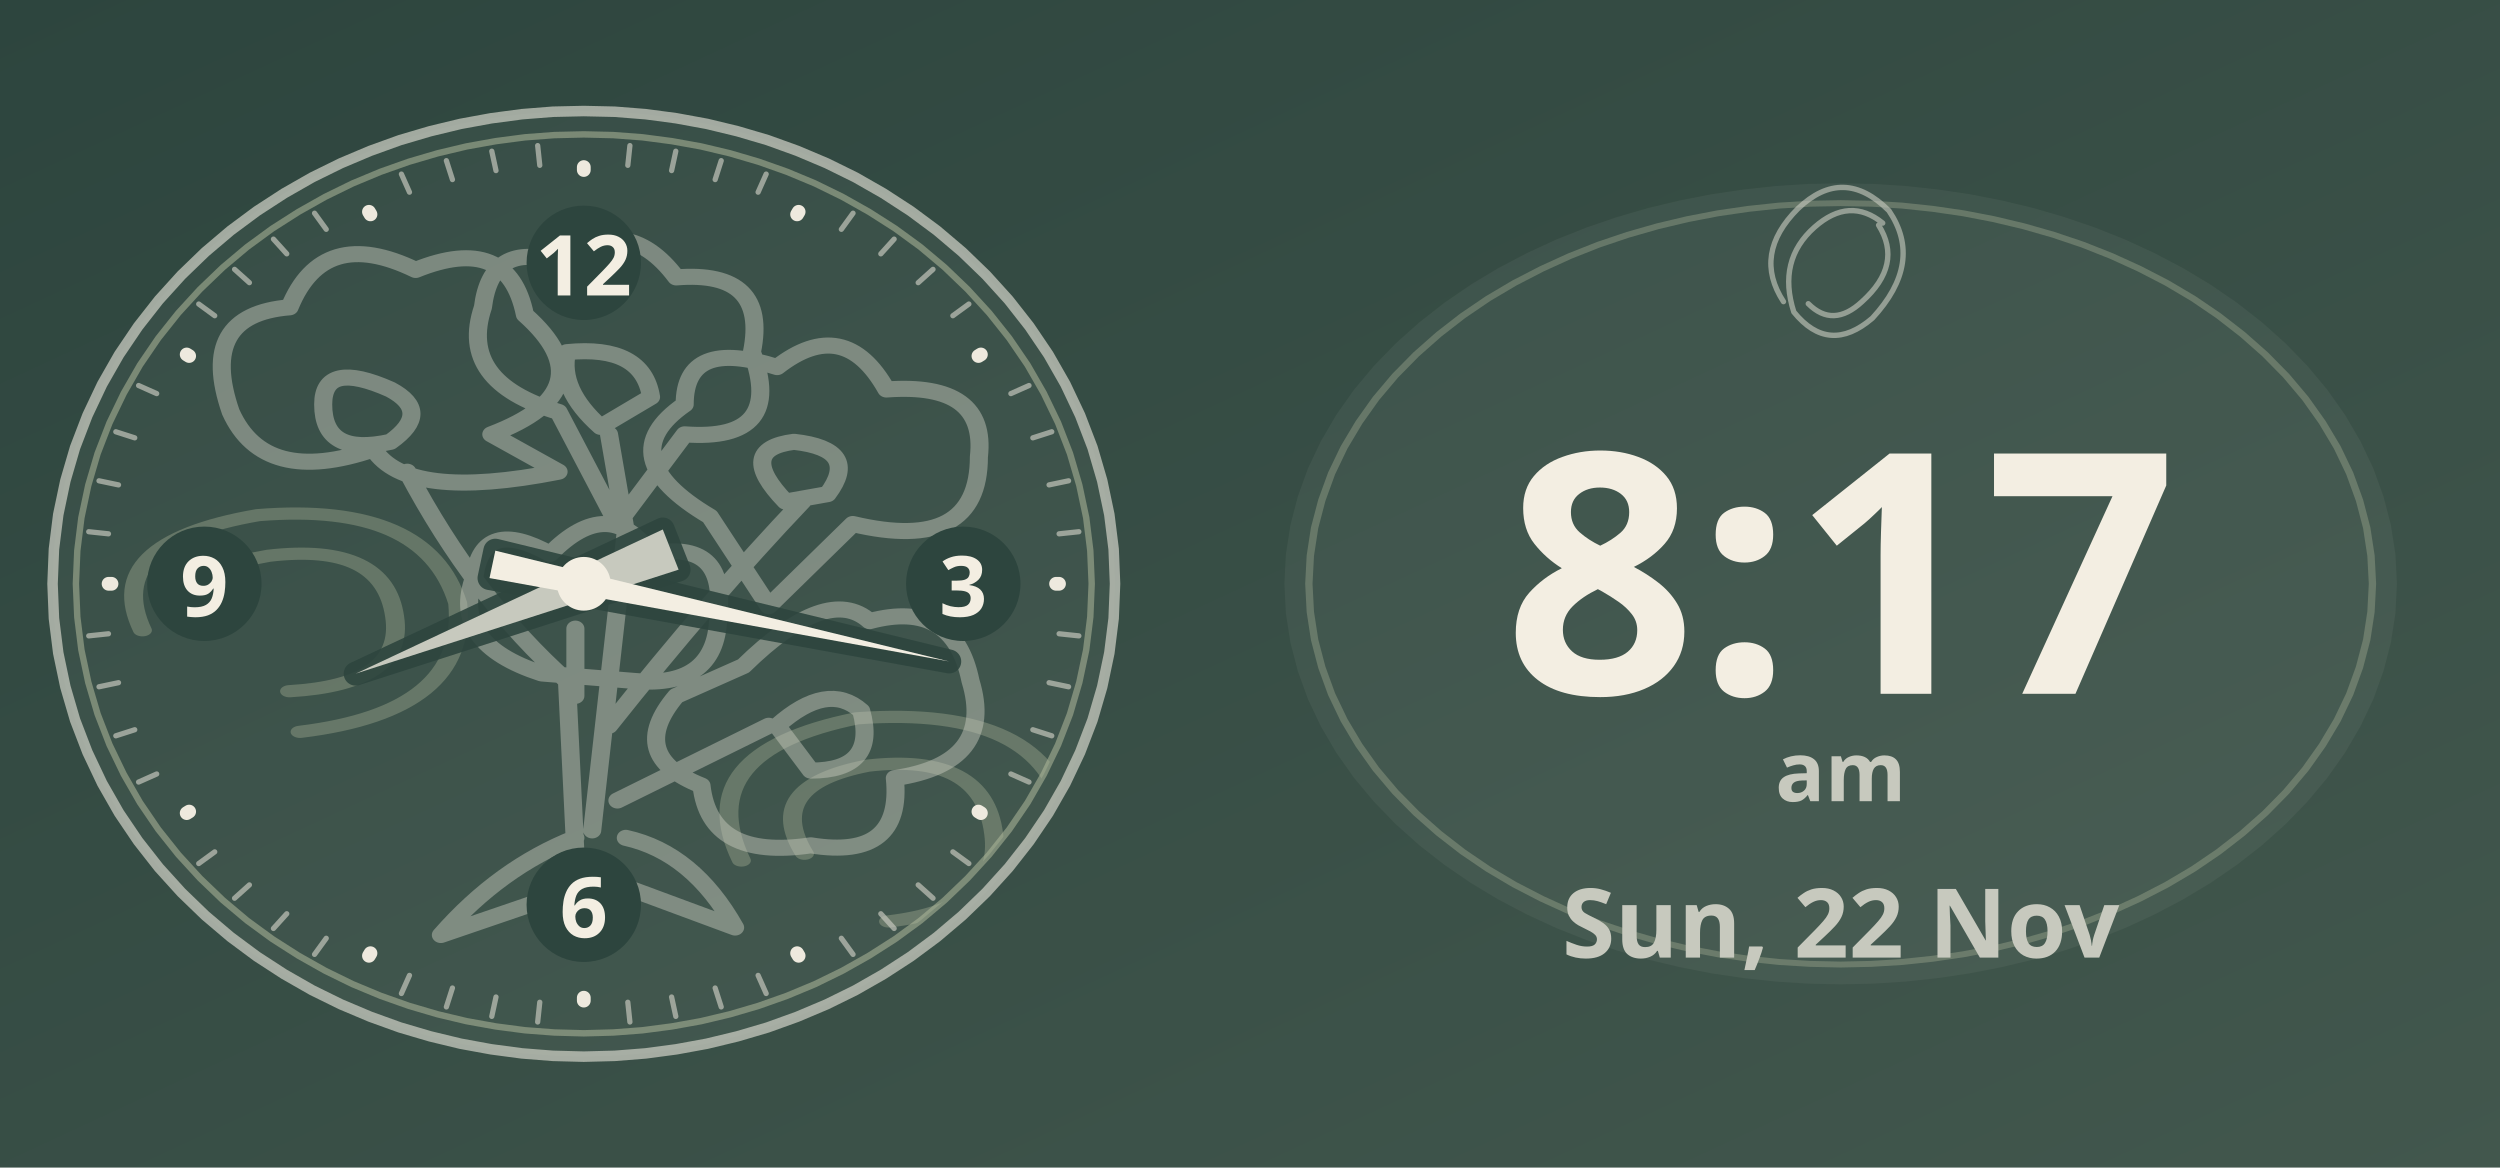
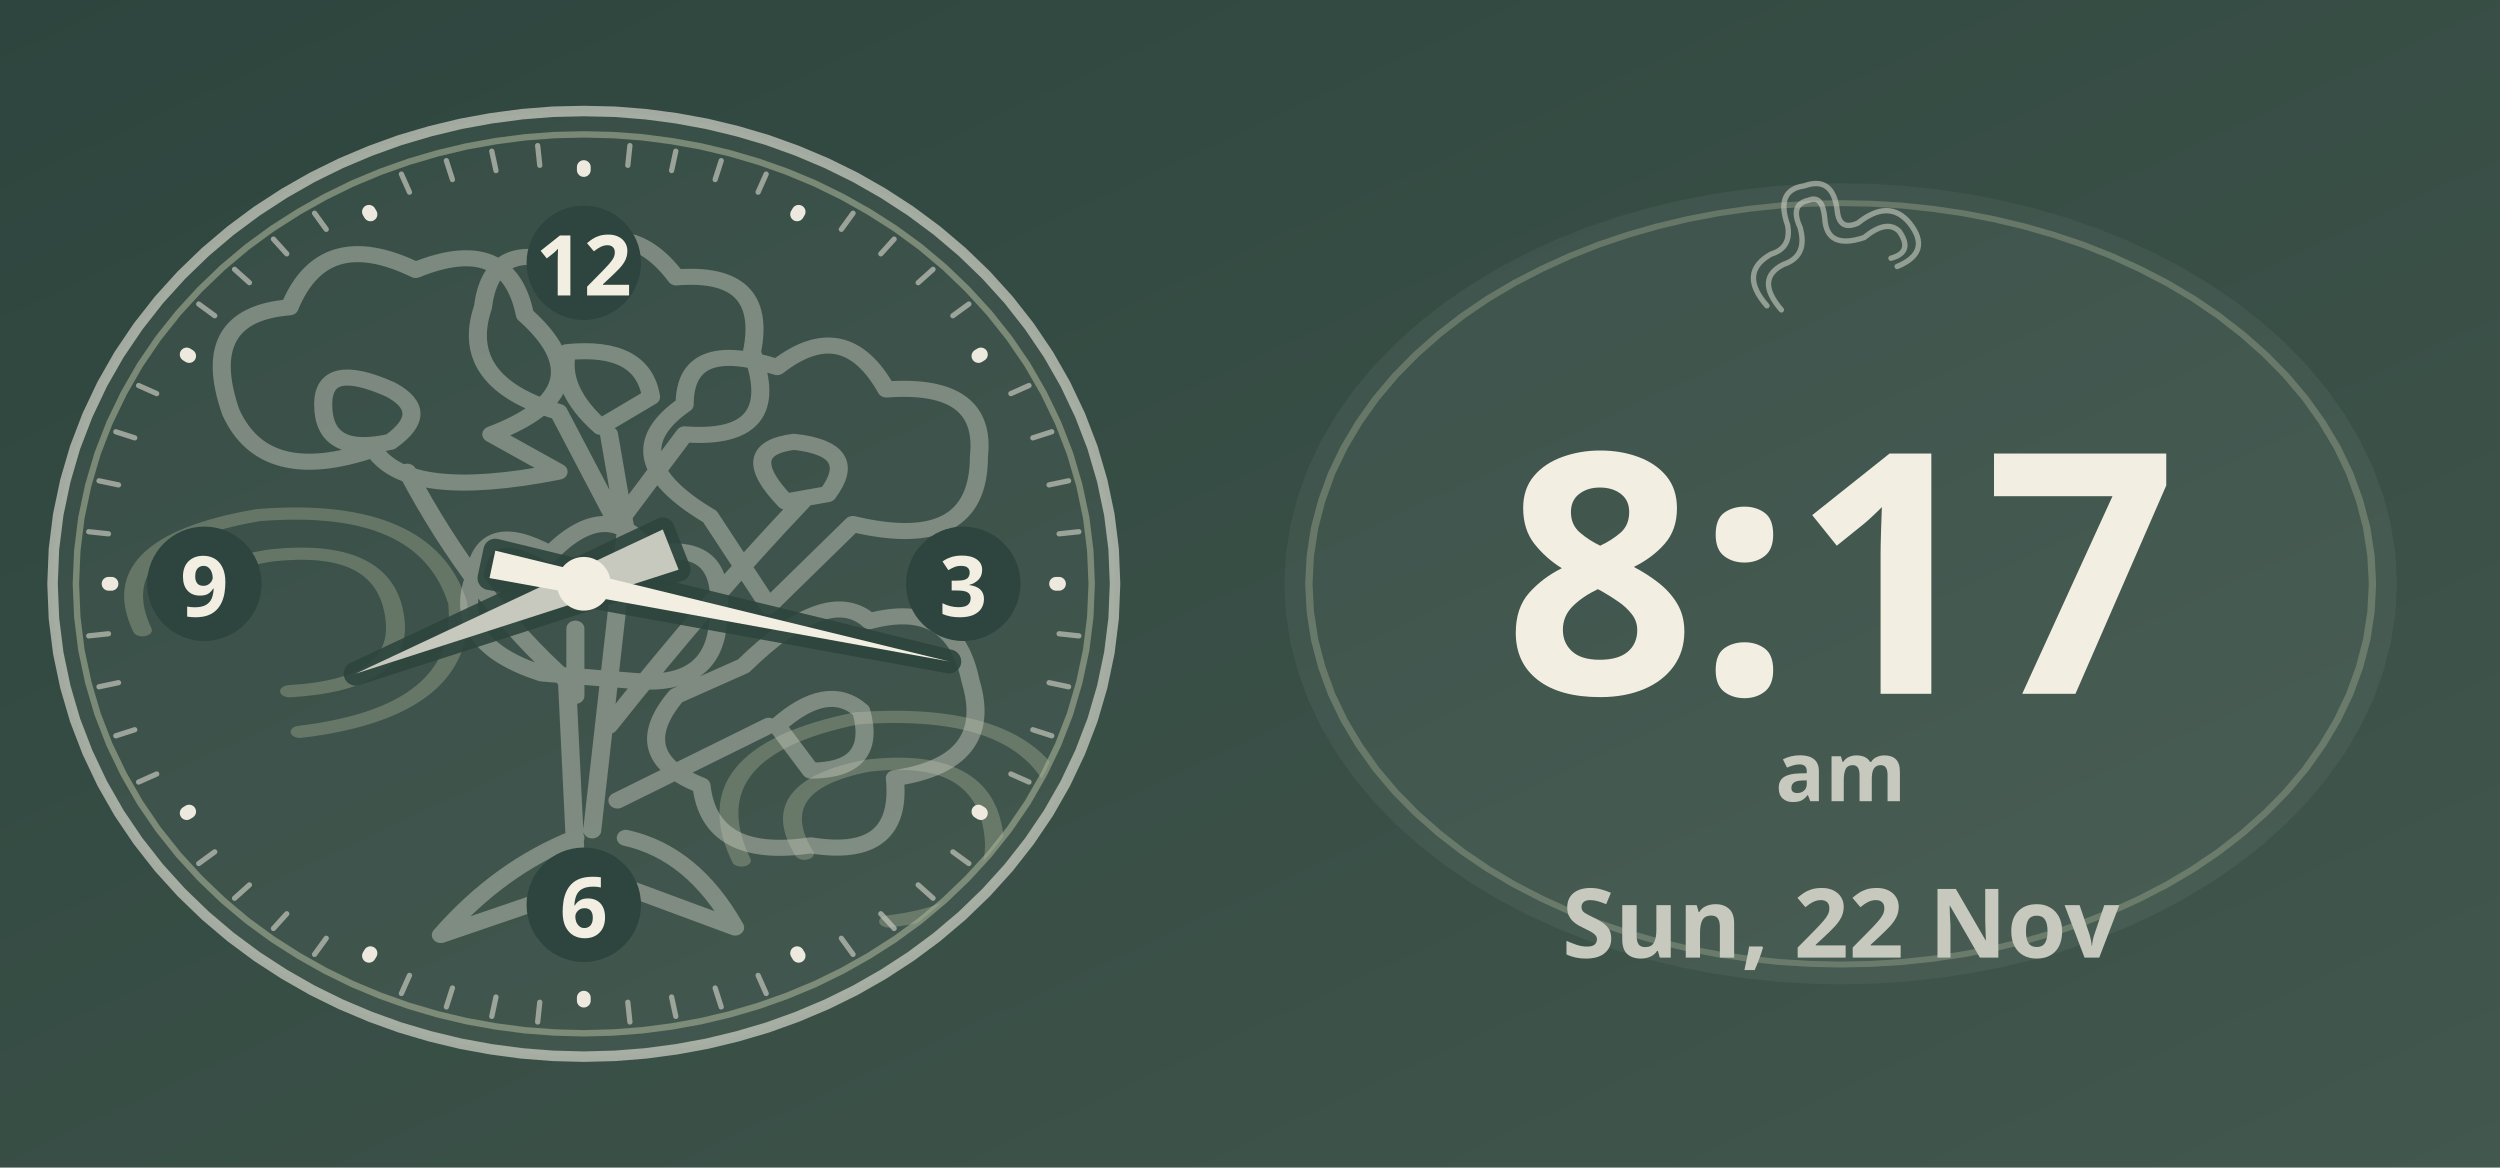
<svg xmlns="http://www.w3.org/2000/svg" width="364" height="170" viewBox="0 0 364 170">
  <defs>
    <linearGradient id="paint" x1="0" y1="0" x2="1" y2="1">
      <stop stop-color="#2D453E" />
      <stop offset="1" stop-color="#42574D" />
    </linearGradient>
    <clipPath id="face">
      <path d="M 93.5 50 L 93.38 52.84 L 93.03 55.66 L 92.44 58.44 L 91.64 61.16 L 90.62 63.79 L 89.4 66.32 L 88.01 68.74 L 86.44 71.04 L 84.72 73.2 L 82.87 75.22 L 80.91 77.1 L 78.84 78.84 L 76.68 80.42 L 74.44 81.85 L 72.15 83.14 L 69.8 84.29 L 67.4 85.29 L 64.97 86.15 L 62.52 86.87 L 60.04 87.46 L 57.54 87.91 L 55.03 88.24 L 52.52 88.43 L 50 88.5 L 47.48 88.43 L 44.97 88.24 L 42.46 87.91 L 39.96 87.46 L 37.48 86.87 L 35.03 86.15 L 32.6 85.29 L 30.2 84.29 L 27.85 83.14 L 25.56 81.85 L 23.32 80.42 L 21.16 78.84 L 19.09 77.1 L 17.13 75.22 L 15.28 73.2 L 13.56 71.04 L 11.99 68.74 L 10.6 66.32 L 9.38 63.79 L 8.36 61.16 L 7.56 58.44 L 6.97 55.66 L 6.62 52.84 L 6.5 50 L 6.62 47.16 L 6.97 44.34 L 7.56 41.56 L 8.36 38.84 L 9.38 36.21 L 10.6 33.68 L 11.99 31.26 L 13.56 28.96 L 15.28 26.8 L 17.13 24.78 L 19.09 22.9 L 21.16 21.16 L 23.32 19.58 L 25.56 18.15 L 27.85 16.86 L 30.2 15.71 L 32.6 14.71 L 35.03 13.85 L 37.48 13.13 L 39.96 12.54 L 42.46 12.09 L 44.97 11.76 L 47.48 11.57 L 50 11.51 L 52.52 11.57 L 55.03 11.76 L 57.54 12.09 L 60.04 12.54 L 62.52 13.13 L 64.97 13.85 L 67.4 14.71 L 69.8 15.71 L 72.15 16.86 L 74.44 18.15 L 76.68 19.58 L 78.84 21.16 L 80.91 22.9 L 82.87 24.78 L 84.72 26.8 L 86.44 28.96 L 88.01 31.26 L 89.4 33.68 L 90.62 36.21 L 91.64 38.84 L 92.44 41.56 L 93.03 44.34 L 93.38 47.16 Z" transform="translate(0 0) scale(1.7 1.7)" />
    </clipPath>
  </defs>
  <rect width="364" height="170" fill="url(#paint)" />
  <g font-family="ui-rounded,system-ui,sans-serif" style="font-variant-numeric:tabular-nums">
    <path d="M 95.5 50 L 95.38 52.97 L 95.01 55.93 L 94.4 58.83 L 93.57 61.67 L 92.51 64.43 L 91.25 67.09 L 89.8 69.63 L 88.17 72.04 L 86.39 74.31 L 84.46 76.44 L 82.41 78.42 L 80.25 80.25 L 78 81.92 L 75.66 83.44 L 73.26 84.81 L 70.8 86.02 L 68.29 87.08 L 65.74 88 L 63.16 88.76 L 60.55 89.39 L 57.93 89.87 L 55.3 90.22 L 52.65 90.43 L 50 90.5 L 47.35 90.43 L 44.7 90.22 L 42.07 89.87 L 39.45 89.39 L 36.84 88.76 L 34.26 88 L 31.71 87.08 L 29.2 86.02 L 26.74 84.81 L 24.34 83.44 L 22 81.92 L 19.75 80.25 L 17.59 78.42 L 15.54 76.44 L 13.61 74.31 L 11.83 72.04 L 10.2 69.63 L 8.75 67.09 L 7.49 64.43 L 6.43 61.67 L 5.6 58.83 L 4.99 55.93 L 4.62 52.97 L 4.5 50 L 4.62 47.03 L 4.99 44.07 L 5.6 41.17 L 6.43 38.33 L 7.49 35.57 L 8.75 32.91 L 10.2 30.37 L 11.83 27.96 L 13.61 25.69 L 15.54 23.56 L 17.59 21.58 L 19.75 19.75 L 22 18.08 L 24.34 16.56 L 26.74 15.19 L 29.2 13.98 L 31.71 12.92 L 34.26 12 L 36.84 11.24 L 39.45 10.61 L 42.07 10.13 L 44.7 9.78 L 47.35 9.57 L 50 9.51 L 52.65 9.57 L 55.3 9.78 L 57.93 10.13 L 60.55 10.61 L 63.16 11.24 L 65.74 12 L 68.29 12.92 L 70.8 13.98 L 73.26 15.19 L 75.66 16.56 L 78 18.08 L 80.25 19.75 L 82.41 21.58 L 84.46 23.56 L 86.39 25.69 L 88.17 27.96 L 89.8 30.37 L 91.25 32.91 L 92.51 35.57 L 93.57 38.33 L 94.4 41.17 L 95.01 44.07 L 95.38 47.03 Z" transform="translate(0 0) scale(1.7 1.7)" fill="#F3EEE2" opacity="0.045" />
    <g clip-path="url(#face)">
      <path d="M 8 31 Q 4 18 19 14 Q 35 12 38 27 Q 39 43 23 46 M 13 30 Q 9 23 20 20 Q 31 18 32 29 Q 33 39 22 40 M 65 65 Q 60 49 76 44 Q 94 42 96 59 Q 98 77 80 81 M 71 64 Q 67 54 77 51 Q 88 49 89 61 Q 90 72 79 74" transform="translate(8.5 61.2) scale(1.53 0.986)" fill="none" stroke="#AFB89A" stroke-width="1.8" stroke-linecap="round" stroke-linejoin="round" opacity="0.36" />
      <path d="M 49 86 L 48 63 Q 37 52 29 35 M 51 83 L 55 43 L 53 30 M 53 69 Q 65 52 76 39 M 54 79 L 72 69 M 49 65 L 49 56 M 47 35 Q 29 39 25 32 Q 12 37 8 27 Q 4 14 15 13 Q 19 2 30 8 Q 41 3 43 14 Q 53 24 39 30 Z M 47 27 Q 35 23 38 13 Q 39 4 47 7 Q 55 0 61 9 Q 72 8 70 19 Q 74 31 62 30 L 54 42 Z M 65 41 Q 53 33 62 26 Q 62 17 73 21 Q 81 14 86 24 Q 98 23 97 33 Q 97 46 82 42 L 72 53 Z M 69 61 Q 79 50 84 55 Q 94 52 96 63 Q 99 74 87 76 Q 88 87 77 85 Q 65 87 64 77 Q 55 73 61 65 Z M 45 62 Q 34 58 37 49 Q 38 41 46 46 Q 53 38 58 46 Q 67 44 66 54 Q 66 64 56 63 Z M 49 84 Q 40 88 33 97 L 46 92 L 51 99 L 56 91 L 68 96 Q 63 86 55 84 M 27 24 Q 19 20 19 26 Q 19 33 27 31 Q 32 27 27 24 Z M 52 29 Q 47 24 48 19 Q 57 18 58 25 Z M 74 39 Q 68 32 75 31 Q 83 32 79 38 Z M 73 69 Q 79 63 83 67 Q 85 75 77 75 Z" transform="translate(23.8 30.6) scale(1.224 1.088)" fill="none" stroke="#C7C9BE" stroke-width="2.15" stroke-linecap="round" stroke-linejoin="round" opacity="0.47" />
    </g>
    <path d="M 95.5 50 L 95.38 52.97 L 95.01 55.93 L 94.4 58.83 L 93.57 61.67 L 92.51 64.43 L 91.25 67.09 L 89.8 69.63 L 88.17 72.04 L 86.39 74.31 L 84.46 76.44 L 82.41 78.42 L 80.25 80.25 L 78 81.92 L 75.66 83.44 L 73.26 84.81 L 70.8 86.02 L 68.29 87.08 L 65.74 88 L 63.16 88.76 L 60.55 89.39 L 57.93 89.87 L 55.3 90.22 L 52.65 90.43 L 50 90.5 L 47.35 90.43 L 44.7 90.22 L 42.07 89.87 L 39.45 89.39 L 36.84 88.76 L 34.26 88 L 31.71 87.08 L 29.2 86.02 L 26.74 84.81 L 24.34 83.44 L 22 81.92 L 19.75 80.25 L 17.59 78.42 L 15.54 76.44 L 13.61 74.31 L 11.83 72.04 L 10.2 69.63 L 8.75 67.09 L 7.49 64.43 L 6.43 61.67 L 5.6 58.83 L 4.99 55.93 L 4.62 52.97 L 4.5 50 L 4.62 47.03 L 4.99 44.07 L 5.6 41.17 L 6.43 38.33 L 7.49 35.57 L 8.75 32.91 L 10.2 30.37 L 11.83 27.96 L 13.61 25.69 L 15.54 23.56 L 17.59 21.58 L 19.75 19.75 L 22 18.08 L 24.34 16.56 L 26.74 15.19 L 29.2 13.98 L 31.71 12.92 L 34.26 12 L 36.84 11.24 L 39.45 10.61 L 42.07 10.13 L 44.7 9.78 L 47.35 9.57 L 50 9.51 L 52.65 9.57 L 55.3 9.78 L 57.93 10.13 L 60.55 10.61 L 63.16 11.24 L 65.74 12 L 68.29 12.92 L 70.8 13.98 L 73.26 15.19 L 75.66 16.56 L 78 18.08 L 80.25 19.75 L 82.41 21.58 L 84.46 23.56 L 86.39 25.69 L 88.17 27.96 L 89.8 30.37 L 91.25 32.91 L 92.51 35.57 L 93.57 38.33 L 94.4 41.17 L 95.01 44.07 L 95.38 47.03 Z" transform="translate(0 0) scale(1.7 1.7)" fill="none" stroke="#C7C9BE" stroke-width="0.9" stroke-linecap="round" stroke-linejoin="round" opacity="0.76" />
    <path d="M 93.5 50 L 93.38 52.84 L 93.03 55.66 L 92.44 58.44 L 91.64 61.16 L 90.62 63.79 L 89.4 66.32 L 88.01 68.74 L 86.44 71.04 L 84.72 73.2 L 82.87 75.22 L 80.91 77.1 L 78.84 78.84 L 76.68 80.42 L 74.44 81.85 L 72.15 83.14 L 69.8 84.29 L 67.4 85.29 L 64.97 86.15 L 62.52 86.87 L 60.04 87.46 L 57.54 87.91 L 55.03 88.24 L 52.52 88.43 L 50 88.5 L 47.48 88.43 L 44.97 88.24 L 42.46 87.91 L 39.96 87.46 L 37.48 86.87 L 35.03 86.15 L 32.6 85.29 L 30.2 84.29 L 27.85 83.14 L 25.56 81.85 L 23.32 80.42 L 21.16 78.84 L 19.09 77.1 L 17.13 75.22 L 15.28 73.2 L 13.56 71.04 L 11.99 68.74 L 10.6 66.32 L 9.38 63.79 L 8.36 61.16 L 7.56 58.44 L 6.97 55.66 L 6.62 52.84 L 6.5 50 L 6.62 47.16 L 6.97 44.34 L 7.56 41.56 L 8.36 38.84 L 9.38 36.21 L 10.6 33.68 L 11.99 31.26 L 13.56 28.96 L 15.28 26.8 L 17.13 24.78 L 19.09 22.9 L 21.16 21.16 L 23.32 19.58 L 25.56 18.15 L 27.85 16.86 L 30.2 15.71 L 32.6 14.71 L 35.03 13.85 L 37.48 13.13 L 39.96 12.54 L 42.46 12.09 L 44.97 11.76 L 47.48 11.57 L 50 11.51 L 52.52 11.57 L 55.03 11.76 L 57.54 12.09 L 60.04 12.54 L 62.52 13.13 L 64.97 13.85 L 67.4 14.71 L 69.8 15.71 L 72.15 16.86 L 74.44 18.15 L 76.68 19.58 L 78.84 21.16 L 80.91 22.9 L 82.87 24.78 L 84.72 26.8 L 86.44 28.96 L 88.01 31.26 L 89.4 33.68 L 90.62 36.21 L 91.64 38.84 L 92.44 41.56 L 93.03 44.34 L 93.38 47.16 Z" transform="translate(0 0) scale(1.7 1.7)" fill="none" stroke="#AFB89A" stroke-width="0.55" stroke-linecap="round" stroke-linejoin="round" opacity="0.55" />
    <path d="M 53.77 14.16 L 53.95 12.47 M 57.52 14.61 L 57.88 12.95 M 61.25 15.38 L 61.77 13.76 M 64.93 16.46 L 65.62 14.91 M 72.06 19.64 L 73.06 18.26 M 75.44 21.74 L 76.58 20.48 M 78.64 24.21 L 79.91 23.07 M 81.61 27.04 L 82.98 26.04 M 86.58 33.71 L 88.13 33.02 M 88.46 37.5 L 90.08 36.98 M 89.85 41.53 L 91.52 41.18 M 90.71 45.72 L 92.4 45.54 M 90.71 54.28 L 92.4 54.46 M 89.85 58.47 L 91.52 58.82 M 88.46 62.5 L 90.08 63.02 M 86.58 66.29 L 88.13 66.98 M 81.61 72.96 L 82.98 73.96 M 78.64 75.79 L 79.91 76.93 M 75.44 78.26 L 76.58 79.52 M 72.06 80.36 L 73.06 81.74 M 64.93 83.54 L 65.62 85.09 M 61.25 84.62 L 61.77 86.24 M 57.52 85.39 L 57.88 87.05 M 53.77 85.84 L 53.95 87.53 M 46.23 85.84 L 46.05 87.53 M 42.48 85.39 L 42.12 87.05 M 38.75 84.62 L 38.23 86.24 M 35.07 83.54 L 34.38 85.09 M 27.94 80.36 L 26.94 81.74 M 24.56 78.26 L 23.42 79.52 M 21.36 75.79 L 20.09 76.93 M 18.39 72.96 L 17.02 73.96 M 13.42 66.29 L 11.87 66.98 M 11.54 62.5 L 9.92 63.02 M 10.15 58.47 L 8.48 58.82 M 9.29 54.28 L 7.6 54.46 M 9.29 45.72 L 7.6 45.54 M 10.15 41.53 L 8.48 41.18 M 11.54 37.5 L 9.92 36.98 M 13.42 33.71 L 11.87 33.02 M 18.39 27.04 L 17.02 26.04 M 21.36 24.21 L 20.09 23.07 M 24.56 21.74 L 23.42 20.48 M 27.94 19.64 L 26.94 18.26 M 35.07 16.46 L 34.38 14.91 M 38.75 15.38 L 38.23 13.76 M 42.48 14.61 L 42.12 12.95 M 46.23 14.16 L 46.05 12.47" transform="translate(0 0) scale(1.7 1.7)" fill="none" stroke="#C7C9BE" stroke-width="0.45" stroke-linecap="round" stroke-linejoin="round" opacity="0.68" />
    <path d="M 50 14.31 L 50 14.56 M 68.4 18.14 L 68.27 18.36 M 84.01 30.36 L 83.8 30.49 M 90.7 50 L 90.45 50 M 84.01 69.64 L 83.8 69.51 M 68.4 81.86 L 68.27 81.64 M 50 85.7 L 50 85.45 M 31.6 81.86 L 31.73 81.64 M 15.99 69.64 L 16.2 69.51 M 9.3 50 L 9.55 50 M 15.99 30.36 L 16.2 30.49 M 31.6 18.14 L 31.73 18.36" transform="translate(0 0) scale(1.7 1.7)" fill="none" stroke="#F3EEE2" stroke-width="1.18" stroke-linecap="round" stroke-linejoin="round" opacity="0.97" />
    <circle cx="85" cy="38.267" r="8.33" fill="#2D453E" />
    <text x="85" y="38.267" font-size="12.24" font-weight="650" fill="#F3EEE2" text-anchor="middle" dominant-baseline="central" alignment-baseline="central">12</text>
    <circle cx="140.25" cy="85" r="8.33" fill="#2D453E" />
    <text x="140.25" y="85" font-size="12.24" font-weight="650" fill="#F3EEE2" text-anchor="middle" dominant-baseline="central" alignment-baseline="central">3</text>
    <circle cx="85" cy="131.733" r="8.33" fill="#2D453E" />
    <text x="85" y="131.733" font-size="12.24" font-weight="650" fill="#F3EEE2" text-anchor="middle" dominant-baseline="central" alignment-baseline="central">6</text>
    <circle cx="29.75" cy="85" r="8.33" fill="#2D453E" />
    <text x="29.75" y="85" font-size="12.24" font-weight="650" fill="#F3EEE2" text-anchor="middle" dominant-baseline="central" alignment-baseline="central">9</text>
    <path d="M 58.121 48.789 L 30.461 57.697 L 56.765 45.347 Z" transform="translate(0 0) scale(1.7 1.7)" fill="none" stroke="#2D453E" stroke-width="2.05" stroke-linecap="round" stroke-linejoin="round" opacity="0.9" />
    <path d="M 42.424 47.163 L 81.301 56.653 L 41.925 49.51 Z" transform="translate(0 0) scale(1.7 1.7)" fill="none" stroke="#2D453E" stroke-width="2.05" stroke-linecap="round" stroke-linejoin="round" opacity="0.9" />
    <path d="M 58.121 48.789 L 30.461 57.697 L 56.765 45.347 Z" transform="translate(0 0) scale(1.7 1.7)" fill="#C7C9BE" opacity="1" />
    <path d="M 42.424 47.163 L 81.301 56.653 L 41.925 49.51 Z" transform="translate(0 0) scale(1.7 1.7)" fill="#F3EEE2" opacity="1" />
    <circle cx="85" cy="85" r="3.91" fill="#F3EEE2" />
    <path d="M 95.5 50 L 95.38 52.97 L 95.01 55.93 L 94.4 58.83 L 93.57 61.67 L 92.51 64.43 L 91.25 67.09 L 89.8 69.63 L 88.17 72.04 L 86.39 74.31 L 84.46 76.44 L 82.41 78.42 L 80.25 80.25 L 78 81.92 L 75.66 83.44 L 73.26 84.81 L 70.8 86.02 L 68.29 87.08 L 65.74 88 L 63.16 88.76 L 60.55 89.39 L 57.93 89.87 L 55.3 90.22 L 52.65 90.43 L 50 90.5 L 47.35 90.43 L 44.7 90.22 L 42.07 89.87 L 39.45 89.39 L 36.84 88.76 L 34.26 88 L 31.71 87.08 L 29.2 86.02 L 26.74 84.81 L 24.34 83.44 L 22 81.92 L 19.75 80.25 L 17.59 78.42 L 15.54 76.44 L 13.61 74.31 L 11.83 72.04 L 10.2 69.63 L 8.75 67.09 L 7.49 64.43 L 6.43 61.67 L 5.6 58.83 L 4.99 55.93 L 4.62 52.97 L 4.5 50 L 4.62 47.03 L 4.99 44.07 L 5.6 41.17 L 6.43 38.33 L 7.49 35.57 L 8.75 32.91 L 10.2 30.37 L 11.83 27.96 L 13.61 25.69 L 15.54 23.56 L 17.59 21.58 L 19.75 19.75 L 22 18.08 L 24.34 16.56 L 26.74 15.19 L 29.2 13.98 L 31.71 12.92 L 34.26 12 L 36.84 11.24 L 39.45 10.61 L 42.07 10.13 L 44.7 9.78 L 47.35 9.57 L 50 9.51 L 52.65 9.57 L 55.3 9.78 L 57.93 10.13 L 60.55 10.61 L 63.16 11.24 L 65.74 12 L 68.29 12.92 L 70.8 13.98 L 73.26 15.19 L 75.66 16.56 L 78 18.08 L 80.25 19.75 L 82.41 21.58 L 84.46 23.56 L 86.39 25.69 L 88.17 27.96 L 89.8 30.37 L 91.25 32.91 L 92.51 35.57 L 93.57 38.33 L 94.4 41.17 L 95.01 44.07 L 95.38 47.03 Z" transform="translate(179 13) scale(1.78 1.44)" fill="#F3EEE2" opacity="0.052" />
    <path d="M 93.5 50 L 93.38 52.84 L 93.03 55.66 L 92.44 58.44 L 91.64 61.16 L 90.62 63.79 L 89.4 66.32 L 88.01 68.74 L 86.44 71.04 L 84.72 73.2 L 82.87 75.22 L 80.91 77.1 L 78.84 78.84 L 76.68 80.42 L 74.44 81.85 L 72.15 83.14 L 69.8 84.29 L 67.4 85.29 L 64.97 86.15 L 62.52 86.87 L 60.04 87.46 L 57.54 87.91 L 55.03 88.24 L 52.52 88.43 L 50 88.5 L 47.48 88.43 L 44.97 88.24 L 42.46 87.91 L 39.96 87.46 L 37.48 86.87 L 35.03 86.15 L 32.6 85.29 L 30.2 84.29 L 27.85 83.14 L 25.56 81.85 L 23.32 80.42 L 21.16 78.84 L 19.09 77.1 L 17.13 75.22 L 15.28 73.2 L 13.56 71.04 L 11.99 68.74 L 10.6 66.32 L 9.38 63.79 L 8.36 61.16 L 7.56 58.44 L 6.97 55.66 L 6.62 52.84 L 6.5 50 L 6.62 47.16 L 6.97 44.34 L 7.56 41.56 L 8.36 38.84 L 9.38 36.21 L 10.6 33.68 L 11.99 31.26 L 13.56 28.96 L 15.28 26.8 L 17.13 24.78 L 19.09 22.9 L 21.16 21.16 L 23.32 19.58 L 25.56 18.15 L 27.85 16.86 L 30.2 15.71 L 32.6 14.71 L 35.03 13.85 L 37.48 13.13 L 39.96 12.54 L 42.46 12.09 L 44.97 11.76 L 47.48 11.57 L 50 11.51 L 52.52 11.57 L 55.03 11.76 L 57.54 12.09 L 60.04 12.54 L 62.52 13.13 L 64.97 13.85 L 67.4 14.71 L 69.8 15.71 L 72.15 16.86 L 74.44 18.15 L 76.68 19.58 L 78.84 21.16 L 80.91 22.9 L 82.87 24.78 L 84.72 26.8 L 86.44 28.96 L 88.01 31.26 L 89.4 33.68 L 90.62 36.21 L 91.64 38.84 L 92.44 41.56 L 93.03 44.34 L 93.38 47.16 Z" transform="translate(179 13) scale(1.78 1.44)" fill="none" stroke="#AFB89A" stroke-width="0.6" stroke-linecap="round" stroke-linejoin="round" opacity="0.35" />
-     <path d="M 24 68 Q 9 45 31 23 Q 53 2 75 24 M 29 73 Q 21 48 39 32 Q 56 17 72 30 M 75 24 Q 92 49 67 76 Q 46 94 29 73 M 70 31 Q 82 50 62 68 Q 48 81 36 69" transform="translate(252.45 23.45) scale(0.301 0.301)" fill="none" stroke="#C7C9BE" stroke-width="2.6" stroke-linecap="round" stroke-linejoin="round" opacity="0.62" />
+     <path d="M 16 70 Q 2 54 18 45 Q 28 42 26 31 Q 20 14 34 12 Q 48 7 50 24 Q 51 34 60 30 Q 75 18 85 30 Q 96 44 79 51 M 23 72 Q 10 57 24 50 Q 36 46 32 32 Q 27 21 36 19 Q 43 16 44 28 Q 45 43 63 37 Q 74 28 80 34 Q 87 44 76 47" transform="translate(252.45 23.45) scale(0.301 0.301)" fill="none" stroke="#C7C9BE" stroke-width="2.6" stroke-linecap="round" stroke-linejoin="round" opacity="0.62" />
    <text x="268" y="82" font-size="49" font-weight="650" fill="#F3EEE2" text-anchor="middle" dominant-baseline="central" alignment-baseline="central">8:17</text>
    <text x="268" y="112" font-size="12" font-weight="600" fill="#C7C9BE" text-anchor="middle" dominant-baseline="central" alignment-baseline="central">am</text>
    <text x="268" y="134" font-size="14" font-weight="600" fill="#C7C9BE" text-anchor="middle" dominant-baseline="central" alignment-baseline="central">Sun, 22 Nov</text>
  </g>
</svg>
